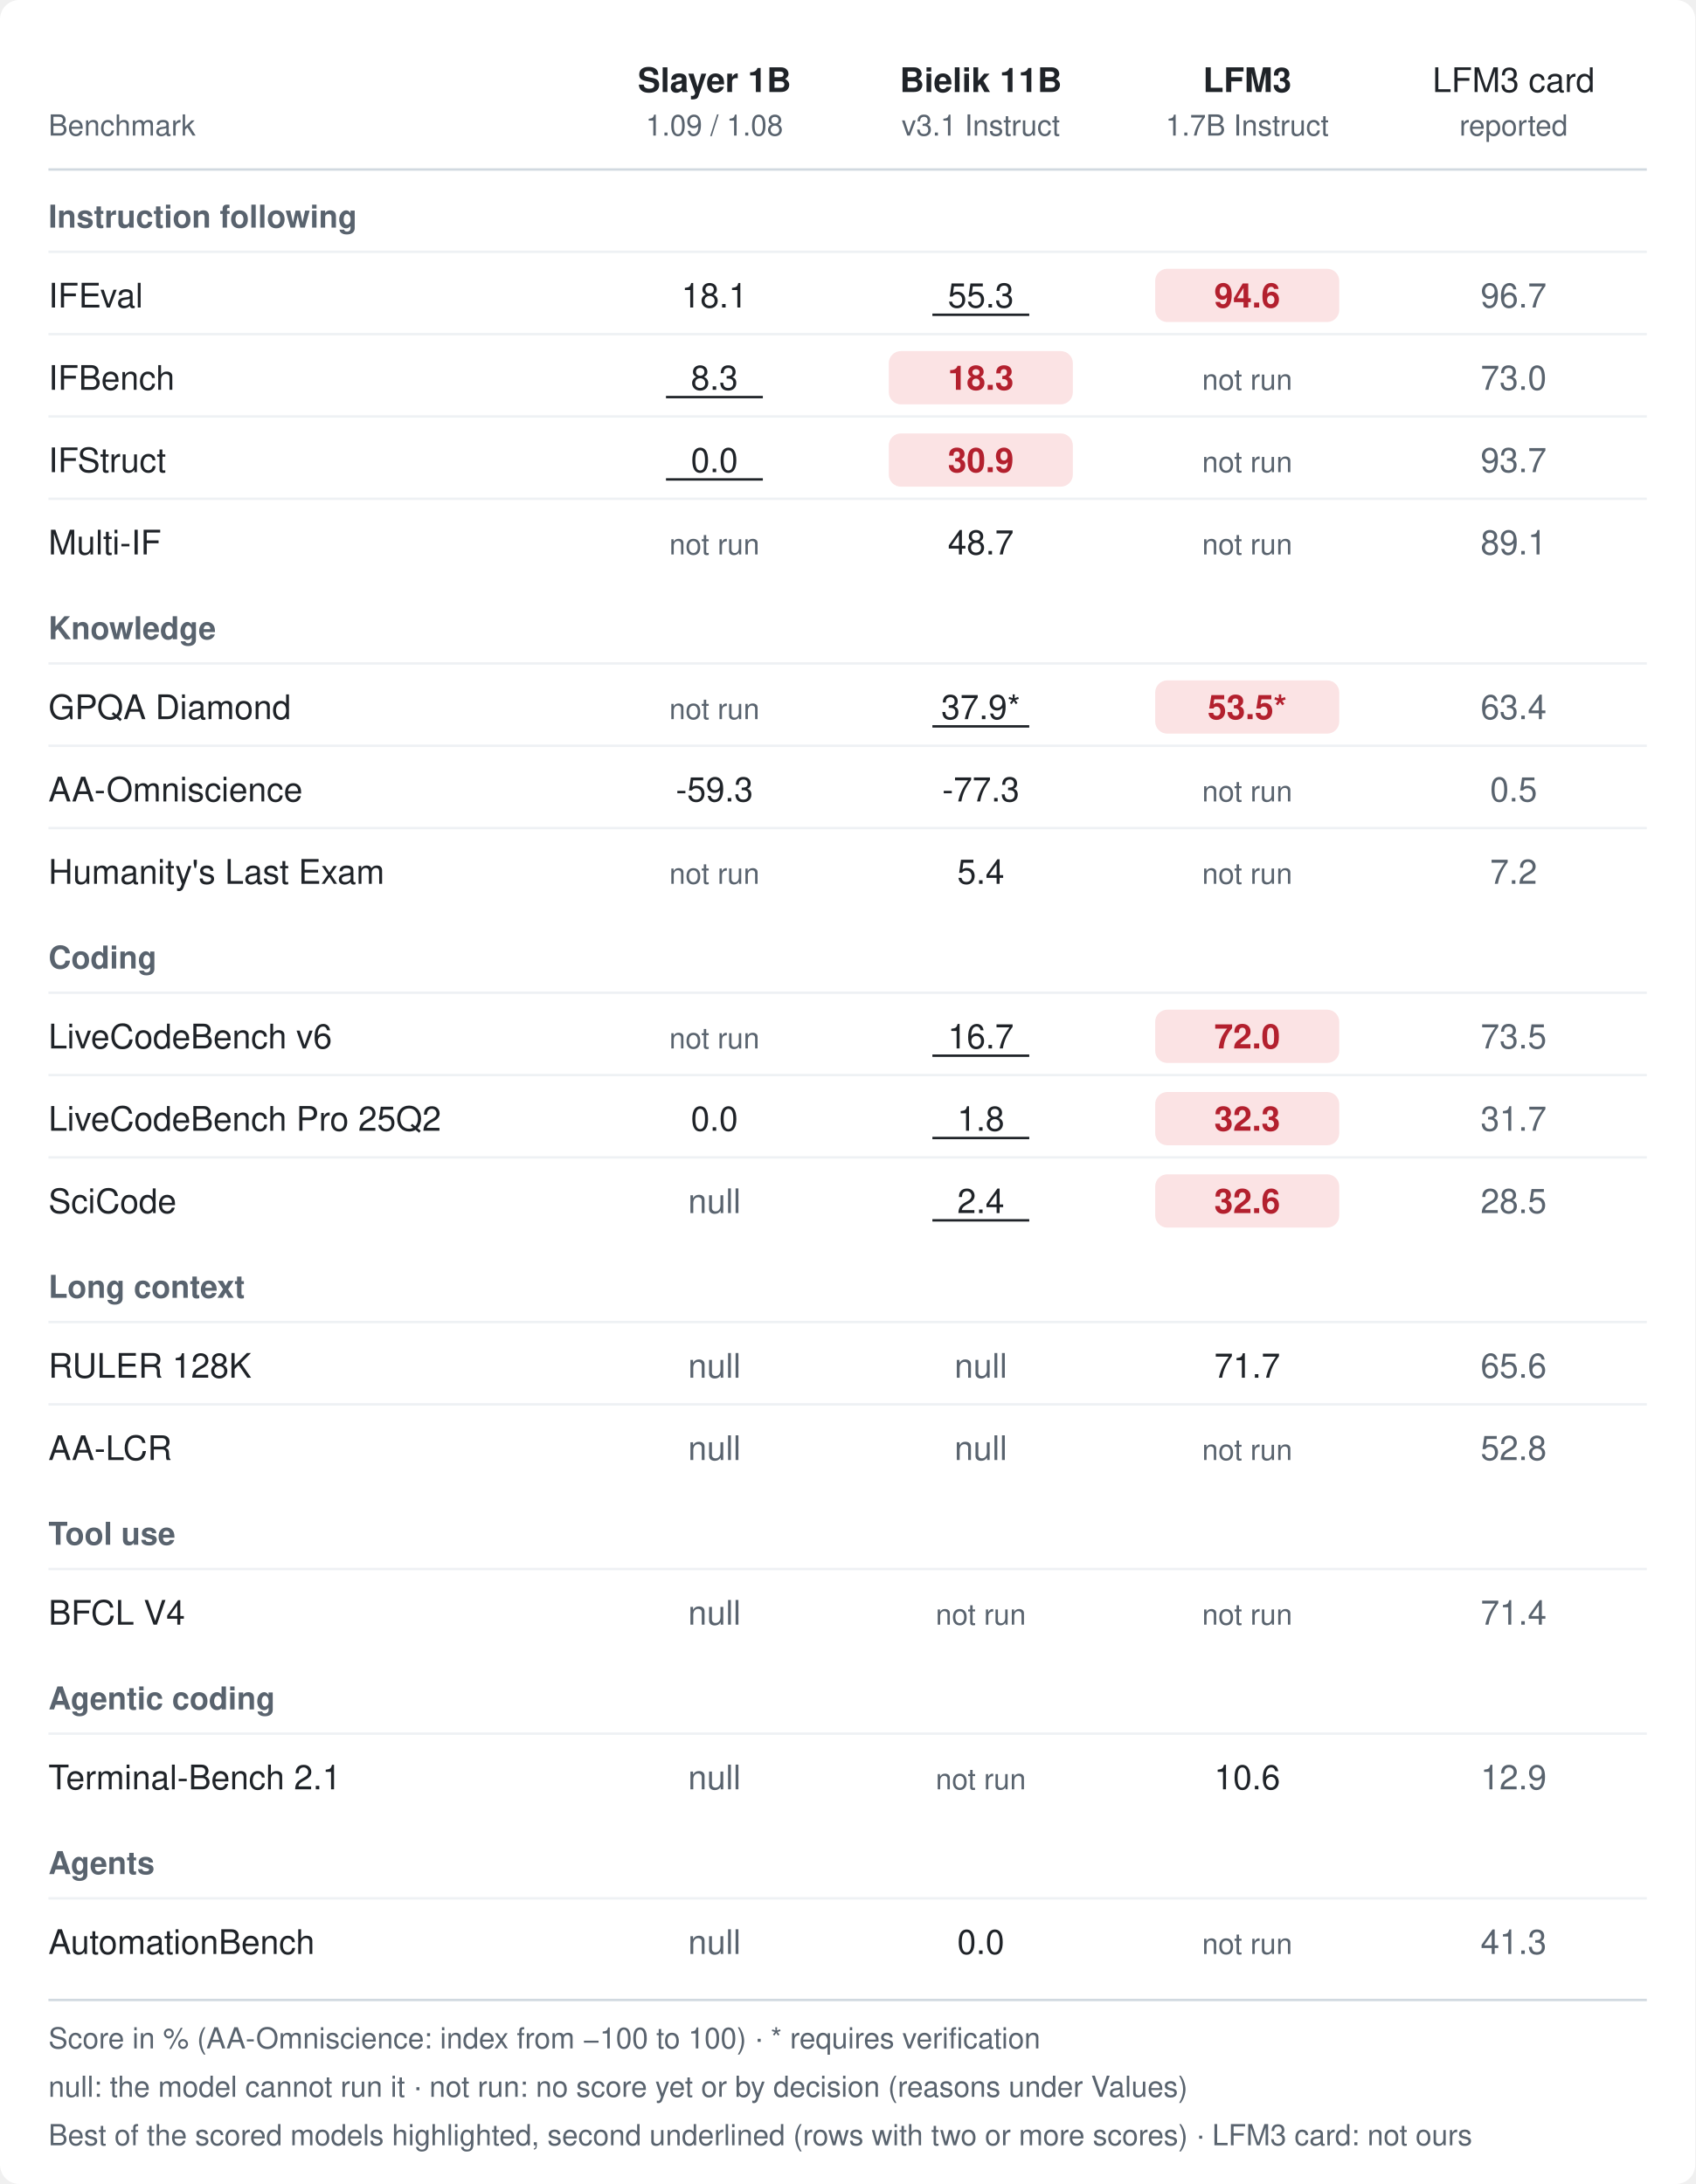
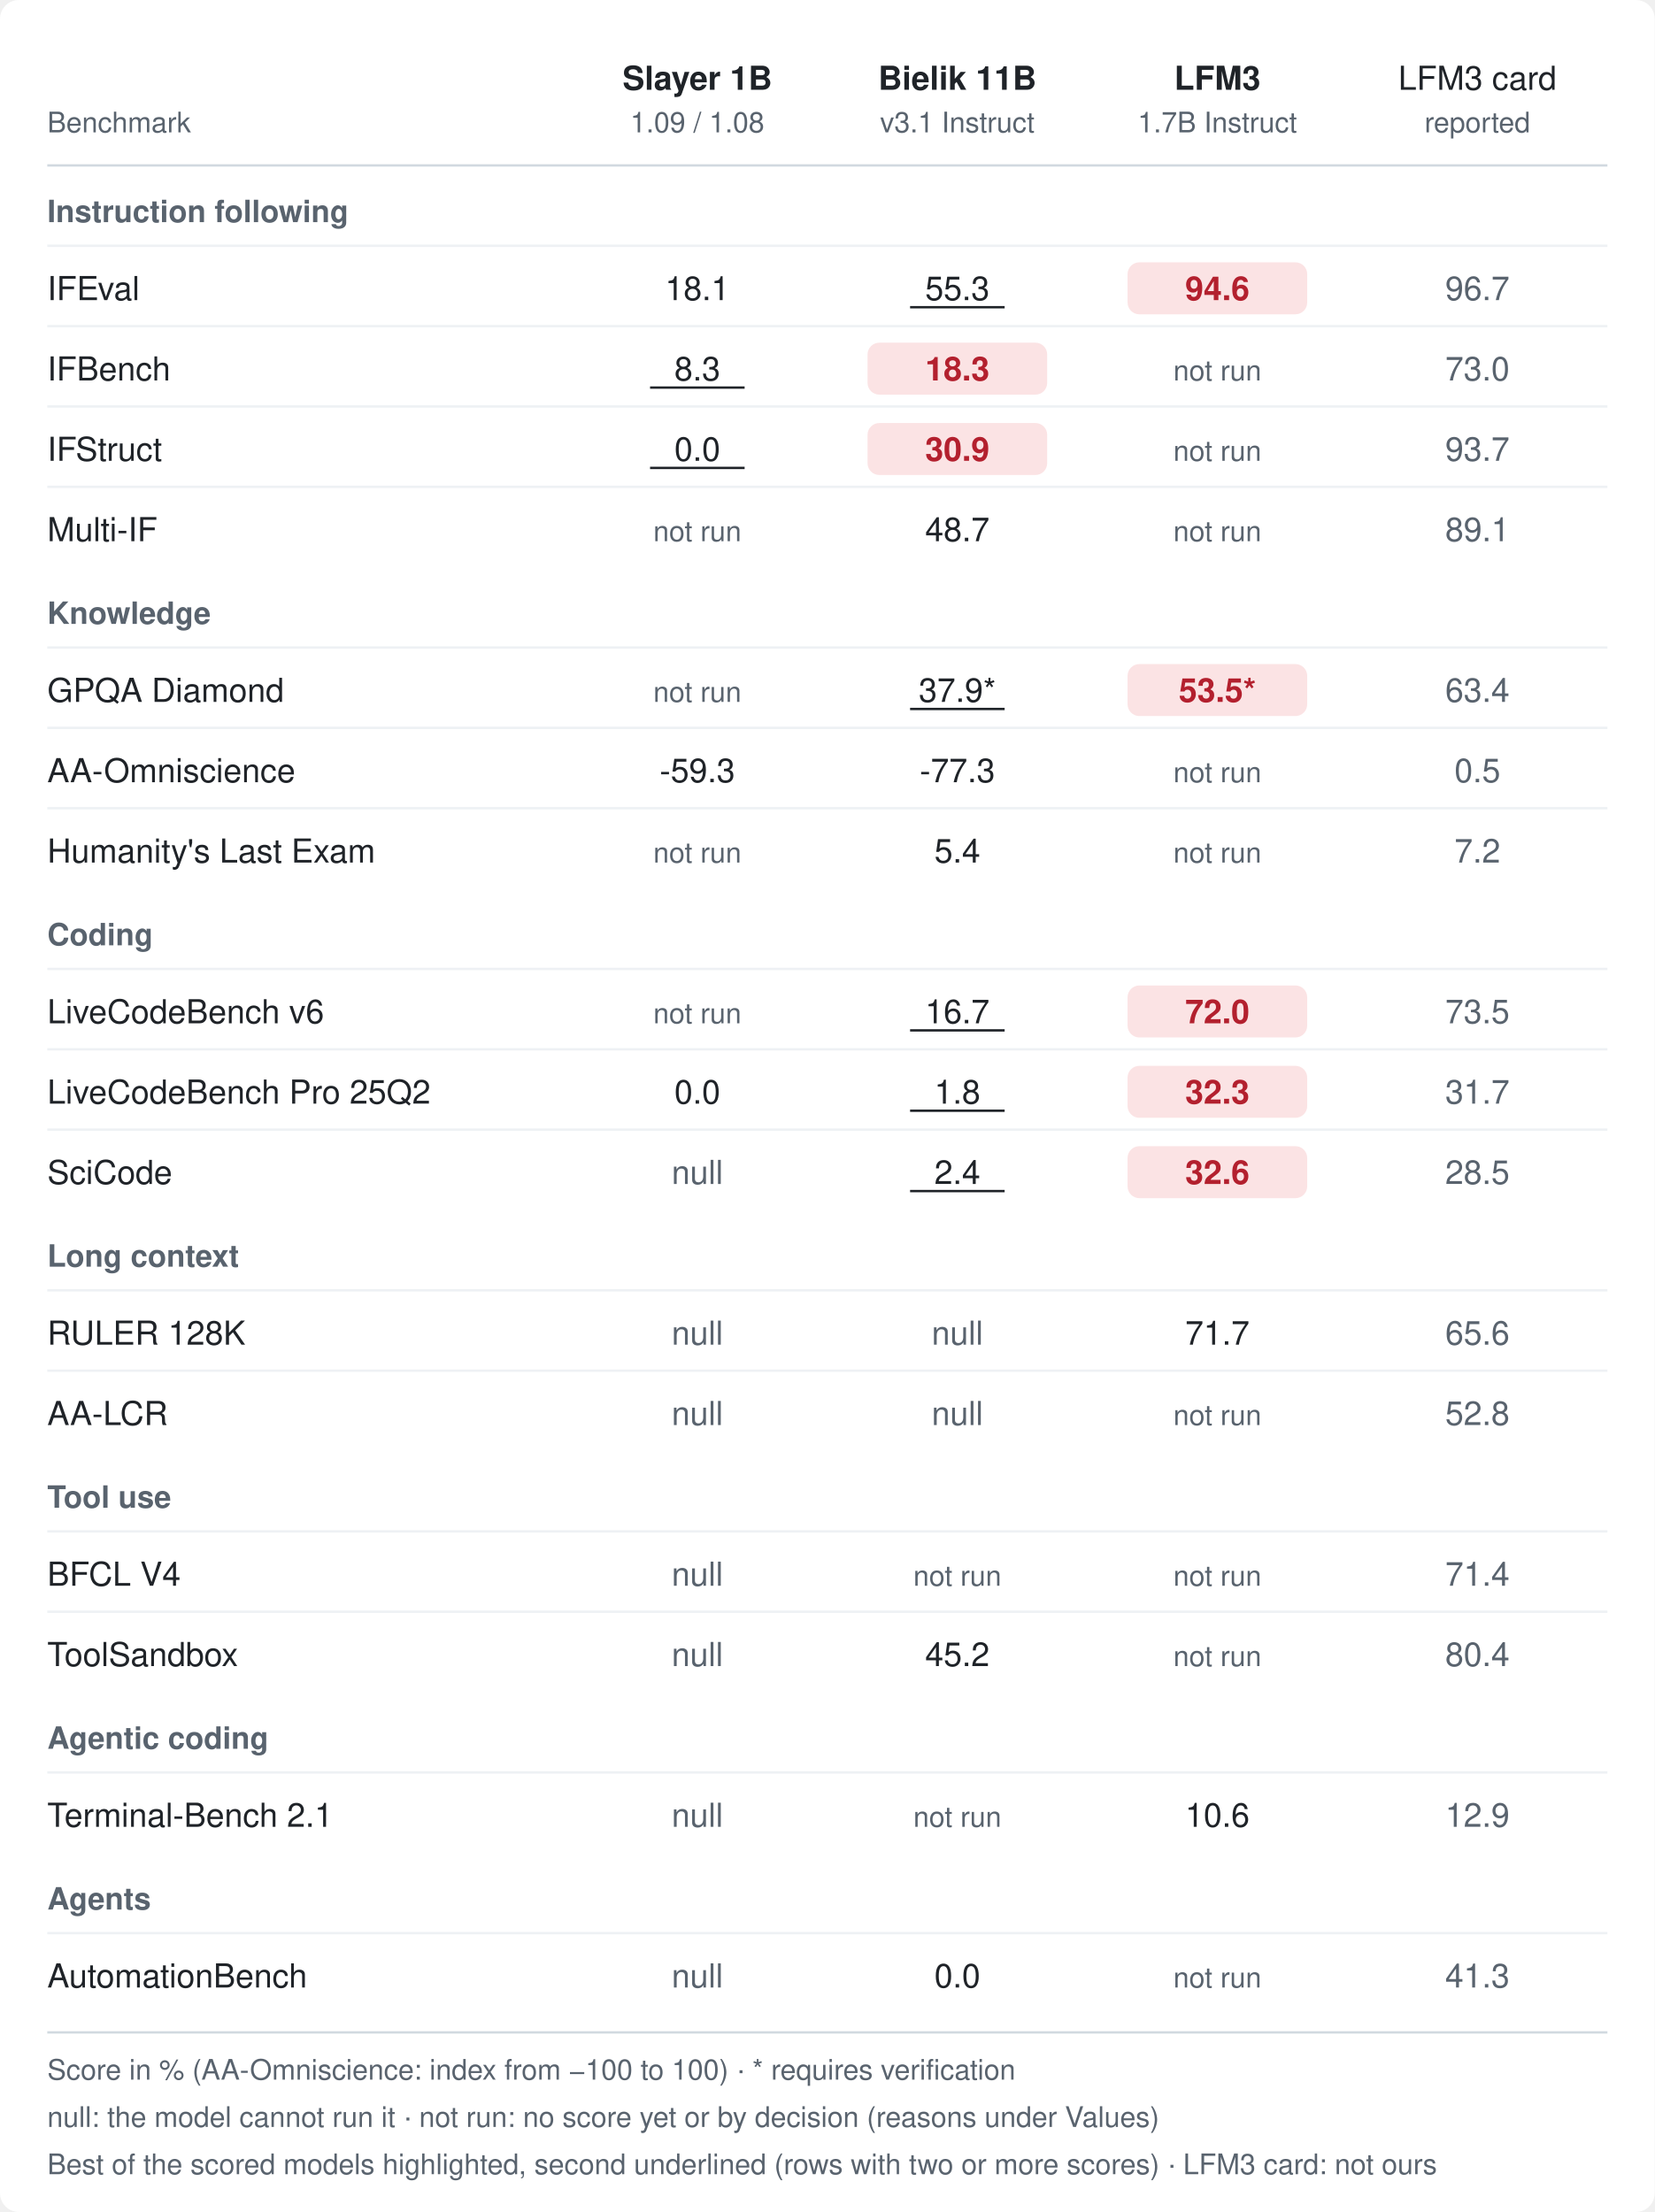
- <svg xmlns="http://www.w3.org/2000/svg" width="700" height="902" viewBox="0 0 700 902" font-family="-apple-system, BlinkMacSystemFont, 'Segoe UI', Helvetica, Arial, sans-serif" font-size="14" fill="#1f2328">
-   <rect width="700" height="902" rx="8" fill="#ffffff" />
+ <svg xmlns="http://www.w3.org/2000/svg" width="700" height="936" viewBox="0 0 700 936" font-family="-apple-system, BlinkMacSystemFont, 'Segoe UI', Helvetica, Arial, sans-serif" font-size="14" fill="#1f2328">
+   <rect width="700" height="936" rx="8" fill="#ffffff" />
  <text x="295.0" y="38" text-anchor="middle" font-weight="600">Slayer 1B</text>
  <text x="295.0" y="56" text-anchor="middle" font-size="12" fill="#59636e">1.09 / 1.08</text>
  <text x="405.0" y="38" text-anchor="middle" font-weight="600">Bielik 11B</text>
  <text x="405.0" y="56" text-anchor="middle" font-size="12" fill="#59636e">v3.1 Instruct</text>
  <text x="515.0" y="38" text-anchor="middle" font-weight="600">LFM3</text>
  <text x="515.0" y="56" text-anchor="middle" font-size="12" fill="#59636e">1.7B Instruct</text>
  <text x="625.0" y="38" text-anchor="middle" font-weight="400">LFM3 card</text>
  <text x="625.0" y="56" text-anchor="middle" font-size="12" fill="#59636e">reported</text>
  <text x="20" y="56" font-size="12" fill="#59636e">Benchmark</text>
  <line x1="20" x2="680" y1="70" y2="70" stroke="#d1d9e0" />
  <text x="20" y="94" font-size="13" font-weight="600" fill="#59636e">Instruction following</text>
  <line x1="20" x2="680" y1="104" y2="104" stroke="#eef1f4" />
  <text x="20" y="127">IFEval</text>
  <text x="295.0" y="127" text-anchor="middle" data-benchmark="ifeval" data-model="slayer1b-1.08" data-rank="3">18.1</text>
  <line x1="385.0" x2="425.0" y1="130" y2="130" stroke="#1f2328" />
  <text x="405.0" y="127" text-anchor="middle" data-benchmark="ifeval" data-model="bielik-11b-v3.1" data-rank="2">55.3</text>
  <rect x="477.0" y="111" width="76" height="22" rx="5" fill="#fbe3e4" />
  <text x="515.0" y="127" text-anchor="middle" font-weight="700" fill="#b3202e" data-benchmark="ifeval" data-model="lfm3-1.7b-ifeval" data-rank="1">94.6</text>
  <text x="625.0" y="127" text-anchor="middle" fill="#59636e" data-card="ifeval">96.7</text>
  <line x1="20" x2="680" y1="138" y2="138" stroke="#eef1f4" />
  <text x="20" y="161">IFBench</text>
  <line x1="275.0" x2="315.0" y1="164" y2="164" stroke="#1f2328" />
  <text x="295.0" y="161" text-anchor="middle" data-benchmark="ifbench" data-model="slayer1b-60000" data-rank="2">8.3</text>
  <rect x="367.0" y="145" width="76" height="22" rx="5" fill="#fbe3e4" />
  <text x="405.0" y="161" text-anchor="middle" font-weight="700" fill="#b3202e" data-benchmark="ifbench" data-model="bielik-11b-v3.1-vllm" data-rank="1">18.3</text>
  <text x="515.0" y="161" text-anchor="middle" fill="#59636e" font-size="12" data-benchmark="ifbench" data-model="" data-rank="0">not run</text>
  <text x="625.0" y="161" text-anchor="middle" fill="#59636e" data-card="ifbench">73.0</text>
  <line x1="20" x2="680" y1="172" y2="172" stroke="#eef1f4" />
  <text x="20" y="195">IFStruct</text>
  <line x1="275.0" x2="315.0" y1="198" y2="198" stroke="#1f2328" />
  <text x="295.0" y="195" text-anchor="middle" data-benchmark="ifstruct" data-model="slayer1b-60000" data-rank="2">0.0</text>
  <rect x="367.0" y="179" width="76" height="22" rx="5" fill="#fbe3e4" />
  <text x="405.0" y="195" text-anchor="middle" font-weight="700" fill="#b3202e" data-benchmark="ifstruct" data-model="bielik-11b-v3.1-vllm" data-rank="1">30.9</text>
  <text x="515.0" y="195" text-anchor="middle" fill="#59636e" font-size="12" data-benchmark="ifstruct" data-model="" data-rank="0">not run</text>
  <text x="625.0" y="195" text-anchor="middle" fill="#59636e" data-card="ifstruct">93.7</text>
  <line x1="20" x2="680" y1="206" y2="206" stroke="#eef1f4" />
  <text x="20" y="229">Multi-IF</text>
  <text x="295.0" y="229" text-anchor="middle" fill="#59636e" font-size="12" data-benchmark="multi-if" data-model="slayer1b-60000" data-rank="0">not run</text>
  <text x="405.0" y="229" text-anchor="middle" data-benchmark="multi-if" data-model="bielik-11b-v3.1-vllm" data-rank="0">48.7</text>
  <text x="515.0" y="229" text-anchor="middle" fill="#59636e" font-size="12" data-benchmark="multi-if" data-model="" data-rank="0">not run</text>
  <text x="625.0" y="229" text-anchor="middle" fill="#59636e" data-card="multi-if">89.1</text>
  <text x="20" y="264" font-size="13" font-weight="600" fill="#59636e">Knowledge</text>
  <line x1="20" x2="680" y1="274" y2="274" stroke="#eef1f4" />
  <text x="20" y="297">GPQA Diamond</text>
  <text x="295.0" y="297" text-anchor="middle" fill="#59636e" font-size="12" data-benchmark="gpqa-diamond" data-model="slayer1b-1.09-k70000" data-rank="0">not run</text>
  <line x1="385.0" x2="425.0" y1="300" y2="300" stroke="#1f2328" />
  <text x="405.0" y="297" text-anchor="middle" data-benchmark="gpqa-diamond" data-model="bielik-11b-v3.1" data-rank="2">37.9*</text>
  <rect x="477.0" y="281" width="76" height="22" rx="5" fill="#fbe3e4" />
  <text x="515.0" y="297" text-anchor="middle" font-weight="700" fill="#b3202e" data-benchmark="gpqa-diamond" data-model="lfm3-1.7b" data-rank="1">53.5*</text>
  <text x="625.0" y="297" text-anchor="middle" fill="#59636e" data-card="gpqa-diamond">63.4</text>
  <line x1="20" x2="680" y1="308" y2="308" stroke="#eef1f4" />
  <text x="20" y="331">AA-Omniscience</text>
  <text x="295.0" y="331" text-anchor="middle" data-benchmark="aa-omniscience" data-model="slayer1b-60000" data-rank="0">-59.3</text>
  <text x="405.0" y="331" text-anchor="middle" data-benchmark="aa-omniscience" data-model="bielik-11b-v3.1-vllm" data-rank="0">-77.3</text>
  <text x="515.0" y="331" text-anchor="middle" fill="#59636e" font-size="12" data-benchmark="aa-omniscience" data-model="" data-rank="0">not run</text>
  <text x="625.0" y="331" text-anchor="middle" fill="#59636e" data-card="aa-omniscience">0.5</text>
  <line x1="20" x2="680" y1="342" y2="342" stroke="#eef1f4" />
  <text x="20" y="365">Humanity's Last Exam</text>
  <text x="295.0" y="365" text-anchor="middle" fill="#59636e" font-size="12" data-benchmark="hle" data-model="slayer1b-1.09-k70000" data-rank="0">not run</text>
  <text x="405.0" y="365" text-anchor="middle" data-benchmark="hle" data-model="bielik-11b-v3.1" data-rank="0">5.4</text>
  <text x="515.0" y="365" text-anchor="middle" fill="#59636e" font-size="12" data-benchmark="hle" data-model="lfm3-1.7b" data-rank="0">not run</text>
  <text x="625.0" y="365" text-anchor="middle" fill="#59636e" data-card="hle">7.2</text>
  <text x="20" y="400" font-size="13" font-weight="600" fill="#59636e">Coding</text>
  <line x1="20" x2="680" y1="410" y2="410" stroke="#eef1f4" />
  <text x="20" y="433">LiveCodeBench v6</text>
  <text x="295.0" y="433" text-anchor="middle" fill="#59636e" font-size="12" data-benchmark="livecodebench-v6" data-model="slayer1b-1.09-k70000" data-rank="0">not run</text>
  <line x1="385.0" x2="425.0" y1="436" y2="436" stroke="#1f2328" />
  <text x="405.0" y="433" text-anchor="middle" data-benchmark="livecodebench-v6" data-model="bielik-11b-v3.1" data-rank="2">16.7</text>
  <rect x="477.0" y="417" width="76" height="22" rx="5" fill="#fbe3e4" />
  <text x="515.0" y="433" text-anchor="middle" font-weight="700" fill="#b3202e" data-benchmark="livecodebench-v6" data-model="lfm3-1.7b" data-rank="1">72.0</text>
  <text x="625.0" y="433" text-anchor="middle" fill="#59636e" data-card="livecodebench-v6">73.5</text>
  <line x1="20" x2="680" y1="444" y2="444" stroke="#eef1f4" />
  <text x="20" y="467">LiveCodeBench Pro 25Q2</text>
  <text x="295.0" y="467" text-anchor="middle" data-benchmark="livecodebench-pro-25q2" data-model="slayer1b-1.09-k70000" data-rank="3">0.0</text>
  <line x1="385.0" x2="425.0" y1="470" y2="470" stroke="#1f2328" />
  <text x="405.0" y="467" text-anchor="middle" data-benchmark="livecodebench-pro-25q2" data-model="bielik-11b-v3.1" data-rank="2">1.8</text>
  <rect x="477.0" y="451" width="76" height="22" rx="5" fill="#fbe3e4" />
  <text x="515.0" y="467" text-anchor="middle" font-weight="700" fill="#b3202e" data-benchmark="livecodebench-pro-25q2" data-model="lfm3-1.7b" data-rank="1">32.3</text>
  <text x="625.0" y="467" text-anchor="middle" fill="#59636e" data-card="livecodebench-pro-25q2">31.7</text>
  <line x1="20" x2="680" y1="478" y2="478" stroke="#eef1f4" />
  <text x="20" y="501">SciCode</text>
  <text x="295.0" y="501" text-anchor="middle" fill="#59636e" data-benchmark="scicode" data-model="slayer1b-1.09-k70000" data-rank="0">null</text>
  <line x1="385.0" x2="425.0" y1="504" y2="504" stroke="#1f2328" />
  <text x="405.0" y="501" text-anchor="middle" data-benchmark="scicode" data-model="bielik-11b-v3.1" data-rank="2">2.4</text>
  <rect x="477.0" y="485" width="76" height="22" rx="5" fill="#fbe3e4" />
  <text x="515.0" y="501" text-anchor="middle" font-weight="700" fill="#b3202e" data-benchmark="scicode" data-model="lfm3-1.7b" data-rank="1">32.6</text>
  <text x="625.0" y="501" text-anchor="middle" fill="#59636e" data-card="scicode">28.5</text>
  <text x="20" y="536" font-size="13" font-weight="600" fill="#59636e">Long context</text>
  <line x1="20" x2="680" y1="546" y2="546" stroke="#eef1f4" />
  <text x="20" y="569">RULER 128K</text>
  <text x="295.0" y="569" text-anchor="middle" fill="#59636e" data-benchmark="ruler-128k" data-model="slayer1b-1.09-k70000" data-rank="0">null</text>
  <text x="405.0" y="569" text-anchor="middle" fill="#59636e" data-benchmark="ruler-128k" data-model="bielik-11b-v3.1" data-rank="0">null</text>
  <text x="515.0" y="569" text-anchor="middle" data-benchmark="ruler-128k" data-model="lfm3-1.7b" data-rank="0">71.7</text>
  <text x="625.0" y="569" text-anchor="middle" fill="#59636e" data-card="ruler-128k">65.6</text>
  <line x1="20" x2="680" y1="580" y2="580" stroke="#eef1f4" />
  <text x="20" y="603">AA-LCR</text>
  <text x="295.0" y="603" text-anchor="middle" fill="#59636e" data-benchmark="aa-lcr" data-model="slayer1b-1.09-k70000" data-rank="0">null</text>
  <text x="405.0" y="603" text-anchor="middle" fill="#59636e" data-benchmark="aa-lcr" data-model="bielik-11b-v3.1" data-rank="0">null</text>
  <text x="515.0" y="603" text-anchor="middle" fill="#59636e" font-size="12" data-benchmark="aa-lcr" data-model="" data-rank="0">not run</text>
  <text x="625.0" y="603" text-anchor="middle" fill="#59636e" data-card="aa-lcr">52.8</text>
  <text x="20" y="638" font-size="13" font-weight="600" fill="#59636e">Tool use</text>
  <line x1="20" x2="680" y1="648" y2="648" stroke="#eef1f4" />
  <text x="20" y="671">BFCL V4</text>
  <text x="295.0" y="671" text-anchor="middle" fill="#59636e" data-benchmark="bfcl-v4" data-model="slayer1b-60000" data-rank="0">null</text>
  <text x="405.0" y="671" text-anchor="middle" fill="#59636e" font-size="12" data-benchmark="bfcl-v4" data-model="bielik-11b-v3.1-vllm" data-rank="0">not run</text>
  <text x="515.0" y="671" text-anchor="middle" fill="#59636e" font-size="12" data-benchmark="bfcl-v4" data-model="" data-rank="0">not run</text>
  <text x="625.0" y="671" text-anchor="middle" fill="#59636e" data-card="bfcl-v4">71.4</text>
-   <text x="20" y="706" font-size="13" font-weight="600" fill="#59636e">Agentic coding</text>
-   <line x1="20" x2="680" y1="716" y2="716" stroke="#eef1f4" />
-   <text x="20" y="739">Terminal-Bench 2.1</text>
-   <text x="295.0" y="739" text-anchor="middle" fill="#59636e" data-benchmark="terminal-bench-2-1" data-model="slayer1b-1.09-k70000" data-rank="0">null</text>
-   <text x="405.0" y="739" text-anchor="middle" fill="#59636e" font-size="12" data-benchmark="terminal-bench-2-1" data-model="" data-rank="0">not run</text>
-   <text x="515.0" y="739" text-anchor="middle" data-benchmark="terminal-bench-2-1" data-model="lfm3-1.7b" data-rank="0">10.6</text>
-   <text x="625.0" y="739" text-anchor="middle" fill="#59636e" data-card="terminal-bench-2-1">12.9</text>
-   <text x="20" y="774" font-size="13" font-weight="600" fill="#59636e">Agents</text>
-   <line x1="20" x2="680" y1="784" y2="784" stroke="#eef1f4" />
-   <text x="20" y="807">AutomationBench</text>
-   <text x="295.0" y="807" text-anchor="middle" fill="#59636e" data-benchmark="automationbench" data-model="slayer1b-60000" data-rank="0">null</text>
-   <text x="405.0" y="807" text-anchor="middle" data-benchmark="automationbench" data-model="bielik-11b-v3.1-vllm" data-rank="0">0.0</text>
-   <text x="515.0" y="807" text-anchor="middle" fill="#59636e" font-size="12" data-benchmark="automationbench" data-model="" data-rank="0">not run</text>
-   <text x="625.0" y="807" text-anchor="middle" fill="#59636e" data-card="automationbench">41.3</text>
-   <line x1="20" x2="680" y1="826" y2="826" stroke="#d1d9e0" />
-   <text x="20" y="846" font-size="12" fill="#59636e">Score in % (AA-Omniscience: index from −100 to 100) · * requires verification</text>
-   <text x="20" y="866" font-size="12" fill="#59636e">null: the model cannot run it · not run: no score yet or by decision (reasons under Values)</text>
-   <text x="20" y="886" font-size="12" fill="#59636e">Best of the scored models highlighted, second underlined (rows with two or more scores) · LFM3 card: not ours</text>
+   <line x1="20" x2="680" y1="682" y2="682" stroke="#eef1f4" />
+   <text x="20" y="705">ToolSandbox</text>
+   <text x="295.0" y="705" text-anchor="middle" fill="#59636e" data-benchmark="toolsandbox" data-model="slayer1b-1.09-k70000" data-rank="0">null</text>
+   <text x="405.0" y="705" text-anchor="middle" data-benchmark="toolsandbox" data-model="bielik-11b-v3.1" data-rank="0">45.2</text>
+   <text x="515.0" y="705" text-anchor="middle" fill="#59636e" font-size="12" data-benchmark="toolsandbox" data-model="lfm3-1.7b" data-rank="0">not run</text>
+   <text x="625.0" y="705" text-anchor="middle" fill="#59636e" data-card="toolsandbox">80.4</text>
+   <text x="20" y="740" font-size="13" font-weight="600" fill="#59636e">Agentic coding</text>
+   <line x1="20" x2="680" y1="750" y2="750" stroke="#eef1f4" />
+   <text x="20" y="773">Terminal-Bench 2.1</text>
+   <text x="295.0" y="773" text-anchor="middle" fill="#59636e" data-benchmark="terminal-bench-2-1" data-model="slayer1b-1.09-k70000" data-rank="0">null</text>
+   <text x="405.0" y="773" text-anchor="middle" fill="#59636e" font-size="12" data-benchmark="terminal-bench-2-1" data-model="" data-rank="0">not run</text>
+   <text x="515.0" y="773" text-anchor="middle" data-benchmark="terminal-bench-2-1" data-model="lfm3-1.7b" data-rank="0">10.6</text>
+   <text x="625.0" y="773" text-anchor="middle" fill="#59636e" data-card="terminal-bench-2-1">12.9</text>
+   <text x="20" y="808" font-size="13" font-weight="600" fill="#59636e">Agents</text>
+   <line x1="20" x2="680" y1="818" y2="818" stroke="#eef1f4" />
+   <text x="20" y="841">AutomationBench</text>
+   <text x="295.0" y="841" text-anchor="middle" fill="#59636e" data-benchmark="automationbench" data-model="slayer1b-60000" data-rank="0">null</text>
+   <text x="405.0" y="841" text-anchor="middle" data-benchmark="automationbench" data-model="bielik-11b-v3.1-vllm" data-rank="0">0.0</text>
+   <text x="515.0" y="841" text-anchor="middle" fill="#59636e" font-size="12" data-benchmark="automationbench" data-model="" data-rank="0">not run</text>
+   <text x="625.0" y="841" text-anchor="middle" fill="#59636e" data-card="automationbench">41.3</text>
+   <line x1="20" x2="680" y1="860" y2="860" stroke="#d1d9e0" />
+   <text x="20" y="880" font-size="12" fill="#59636e">Score in % (AA-Omniscience: index from −100 to 100) · * requires verification</text>
+   <text x="20" y="900" font-size="12" fill="#59636e">null: the model cannot run it · not run: no score yet or by decision (reasons under Values)</text>
+   <text x="20" y="920" font-size="12" fill="#59636e">Best of the scored models highlighted, second underlined (rows with two or more scores) · LFM3 card: not ours</text>
</svg>
